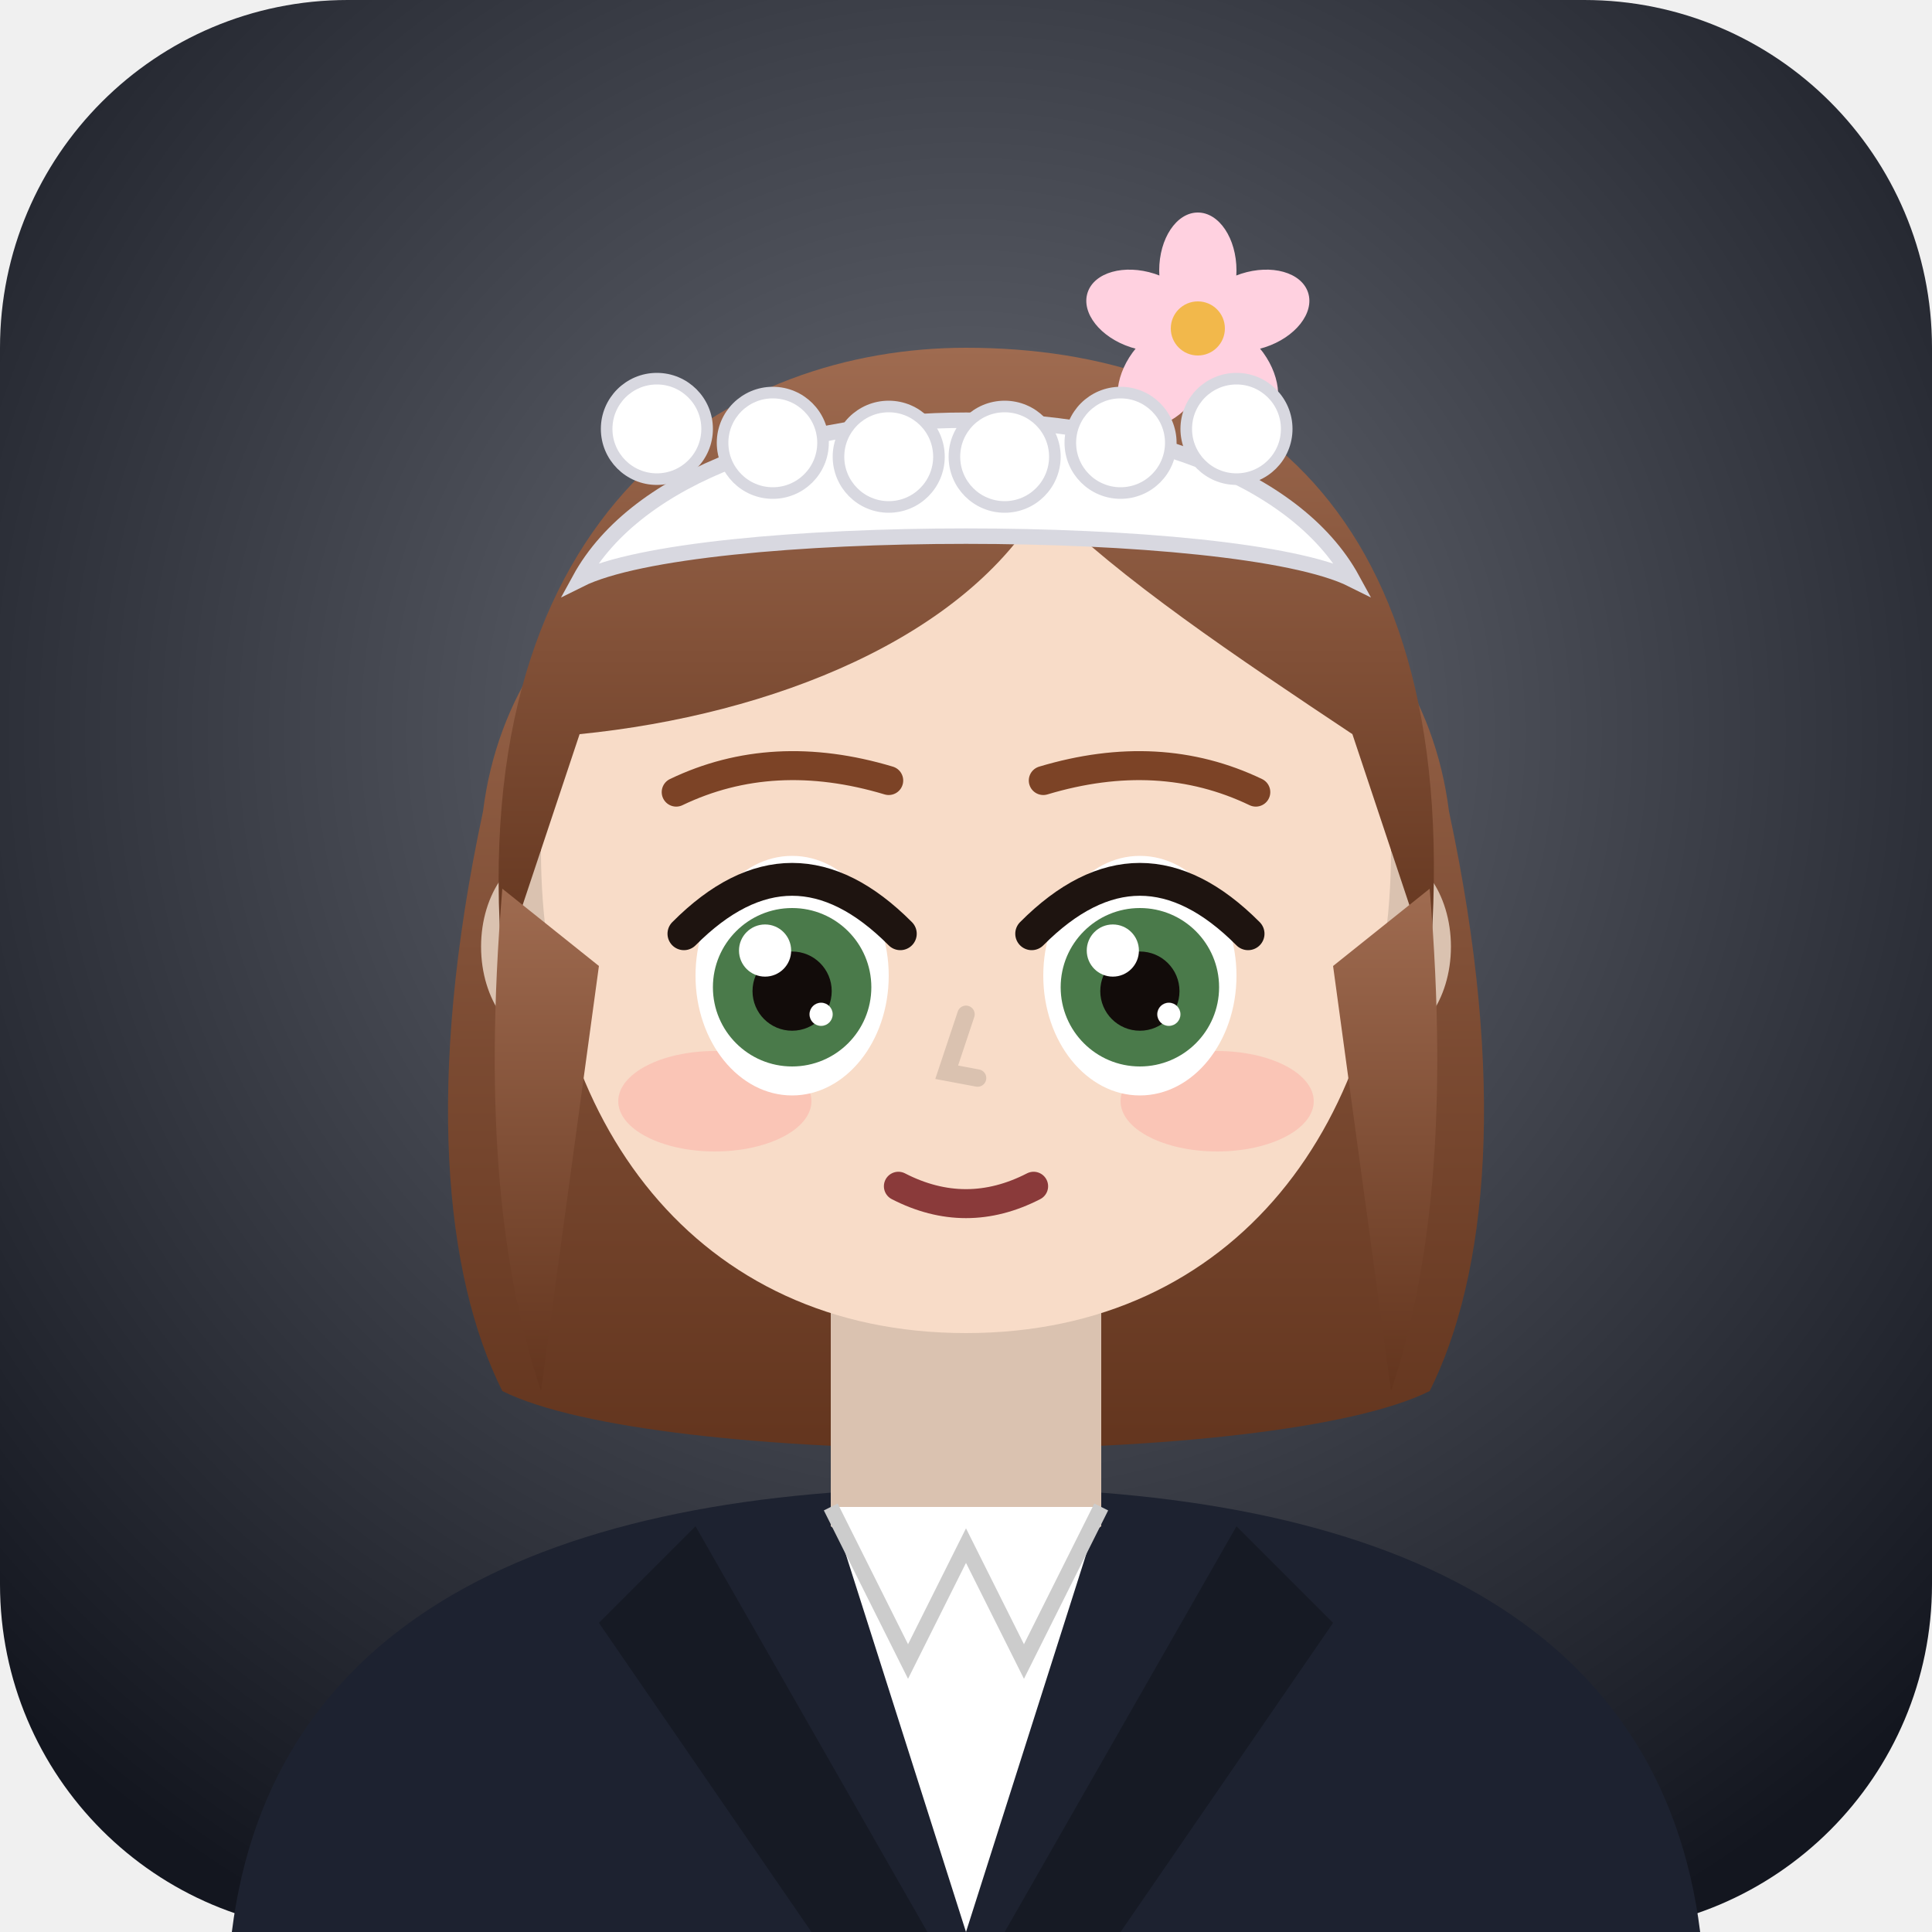
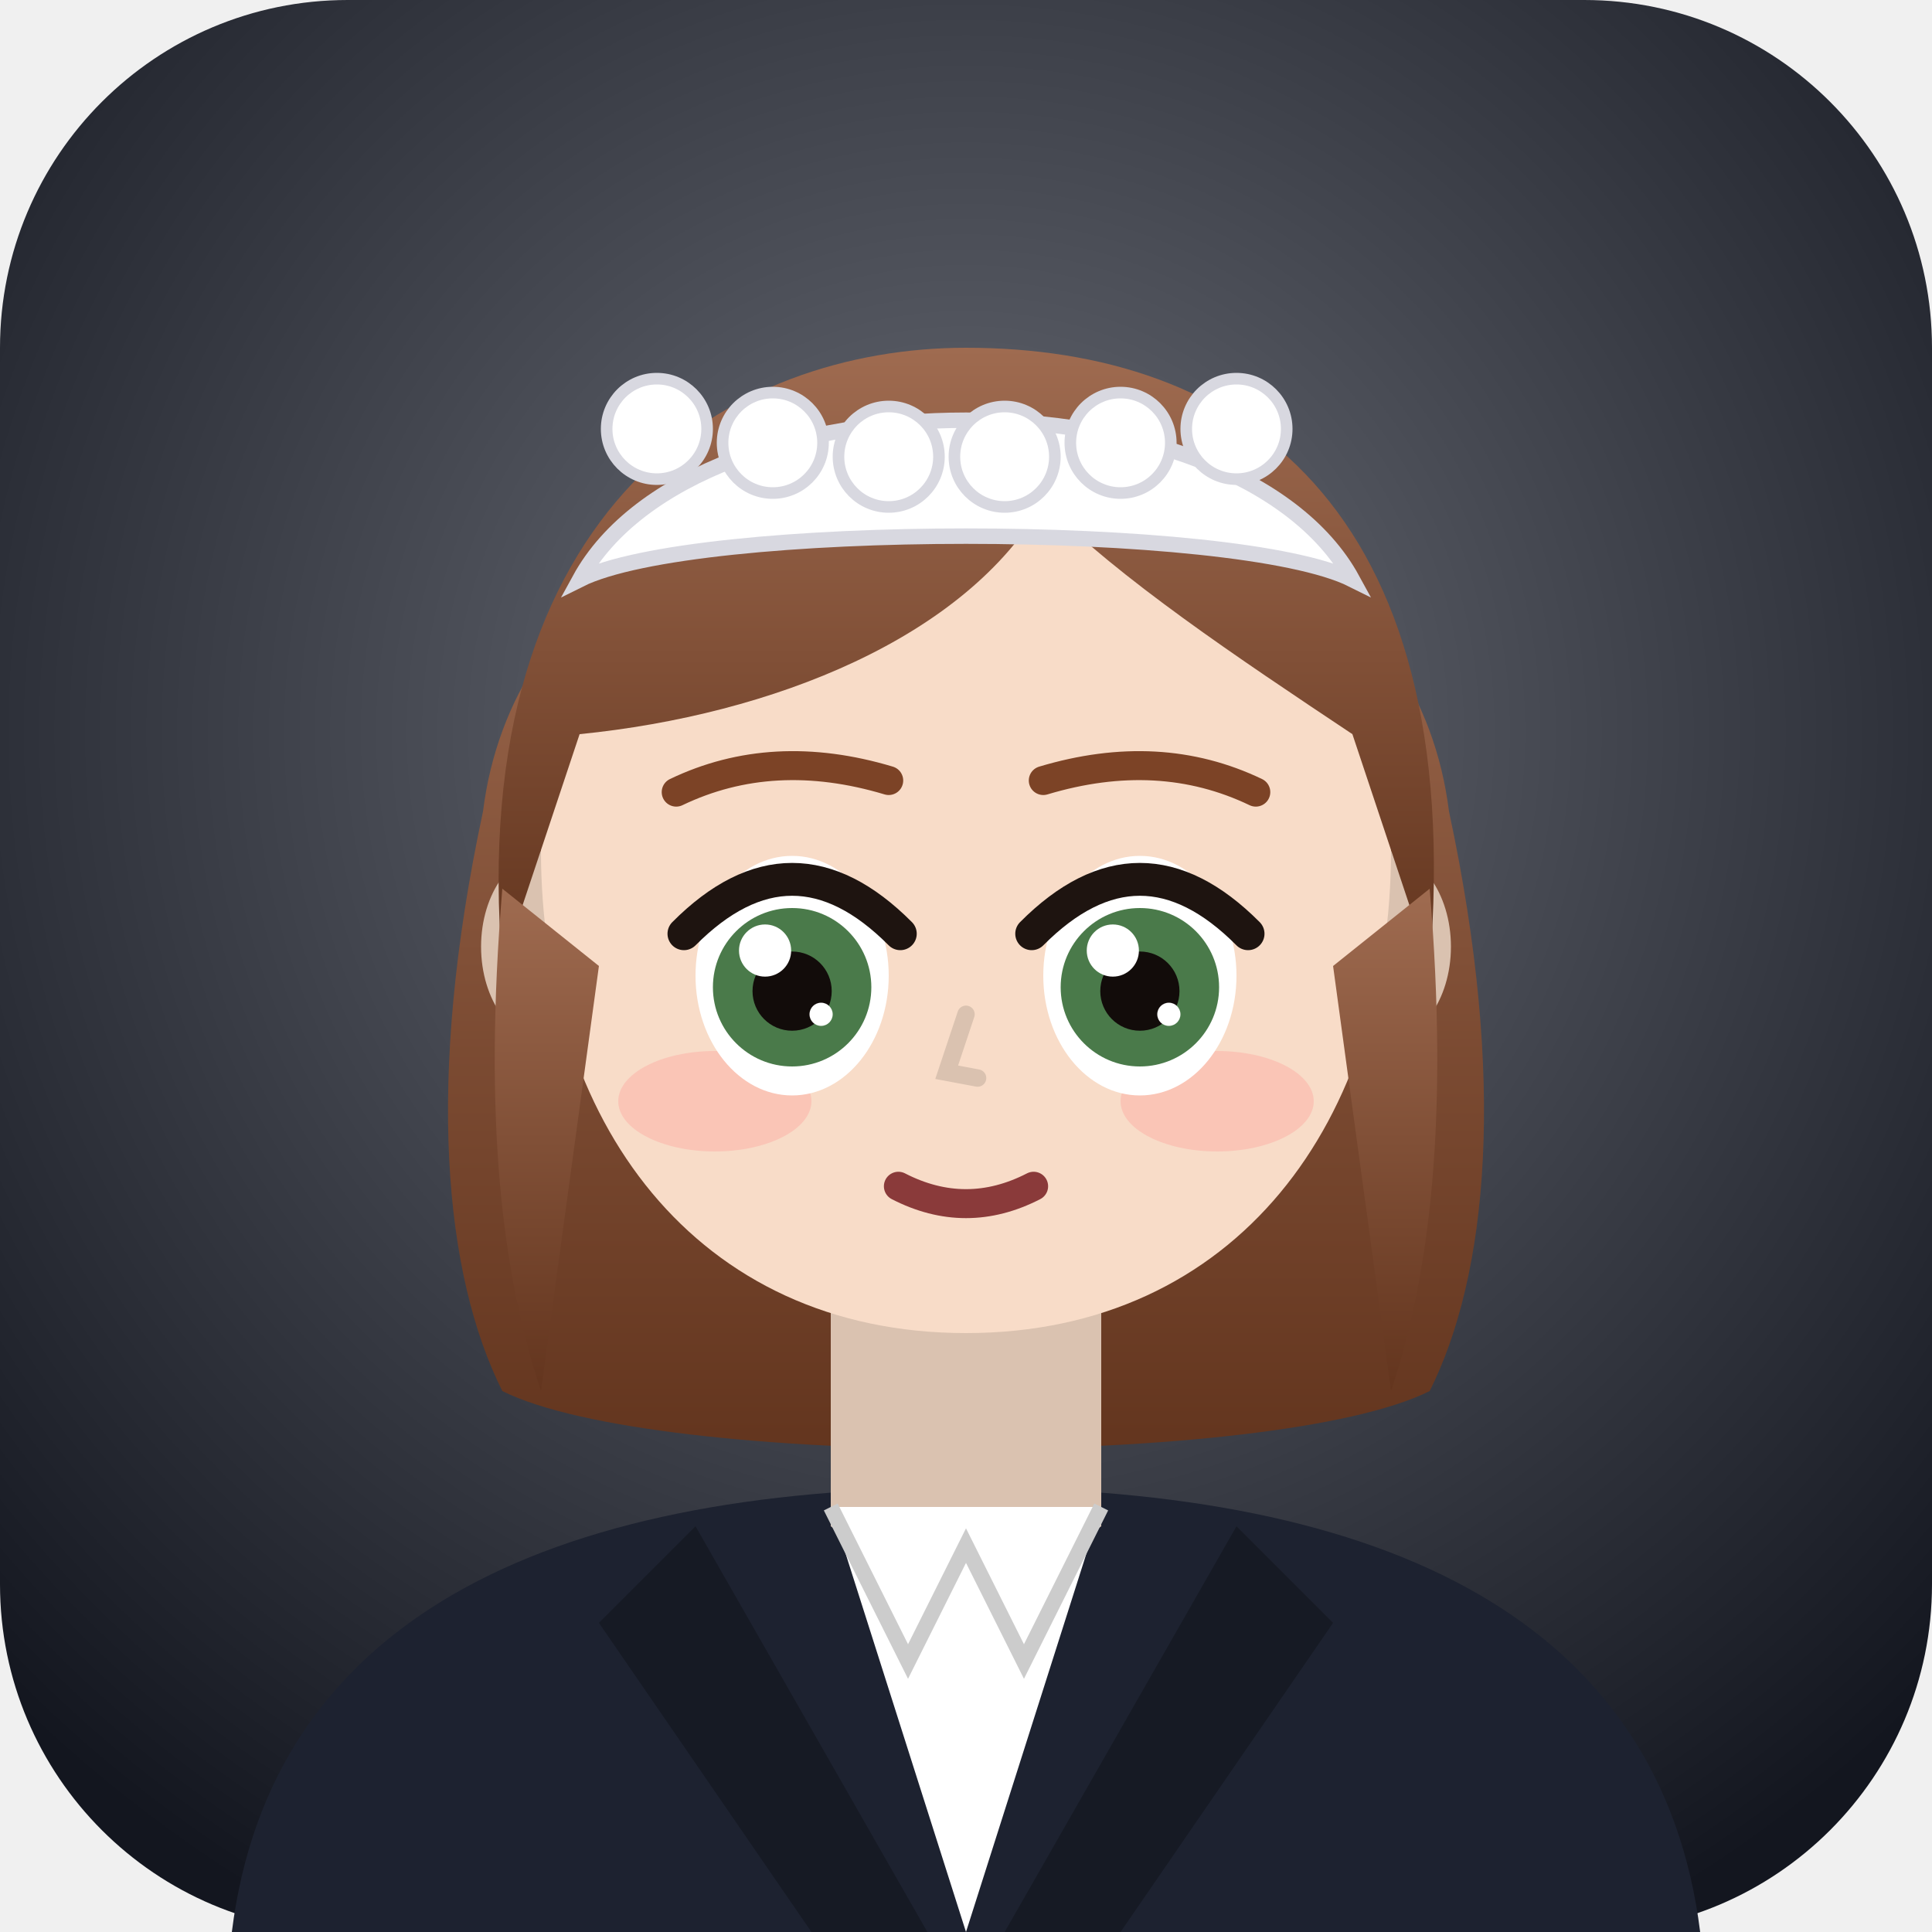
<svg xmlns="http://www.w3.org/2000/svg" class="oface" viewBox="0 0 100 100" width="256" height="256">
  <defs>
    <radialGradient id="fb" cx="50%" cy="38%" r="70%">
      <stop offset="0" stop-color="#6c6f78" />
      <stop offset="1" stop-color="#13161f" />
    </radialGradient>
    <linearGradient id="fh" x1="0" y1="0" x2="0" y2="1">
      <stop offset="0" stop-color="#9f6b50" />
      <stop offset="1" stop-color="#63351e" />
    </linearGradient>
  </defs>
  <rect width="100" height="100" rx="18" fill="url(#fb)" />
  <path d="M25 42 C22 56 23 66 26 72 C34 76 66 76 74 72 C77 66 78 56 75 42 C72 18 28 18 25 42 Z" fill="url(#fh)" />
  <path d="M12 100 C14 84 28 77 50 77 C72 77 86 84 88 100 Z" fill="#1d2230" />
  <path d="M43 62 L57 62 L57 79 C53 82 47 82 43 79 Z" fill="#dac2b0" />
  <path d="M43 78 L50 100 L57 78 Z" fill="#ffffff" />
  <path d="M43 78 L47 86 L50 80 L53 86 L57 78" fill="#ffffff" stroke="#cccccc" stroke-width=".8" />
  <path d="M36 79 L48 100 L42 100 L31 84 Z M64 79 L52 100 L58 100 L69 84 Z" fill="#161a24" />
  <ellipse cx="28.5" cy="49" rx="3.6" ry="5" fill="#dac2b0" />
  <ellipse cx="71.5" cy="49" rx="3.6" ry="5" fill="#dac2b0" />
  <path d="M28 44 C28 26 38 21 50 21 C62 21 72 26 72 44 C72 58 64 69 50 69 C36 69 28 58 28 44 Z" fill="#f8dcc8" />
  <ellipse cx="37" cy="57" rx="5" ry="2.6" fill="#ff8a8a" opacity="0.28" />
  <ellipse cx="63" cy="57" rx="5" ry="2.6" fill="#ff8a8a" opacity="0.28" />
  <ellipse cx="41" cy="50.5" rx="5" ry="6.2" fill="#fff" />
  <circle cx="41" cy="51.1" r="4.1" fill="#4a7a4a" />
  <circle cx="41" cy="51.3" r="2.05" fill="#120c0a" />
  <circle cx="39.6" cy="49.2" r="1.35" fill="#fff" />
  <circle cx="42.5" cy="52.5" r=".6" fill="#fff" />
  <path d="M35.4 48.33 Q41 42.7 46.6 48.33" stroke="#1e1410" stroke-width="1.7" fill="none" stroke-linecap="round" />
  <ellipse cx="59" cy="50.5" rx="5" ry="6.2" fill="#fff" />
  <circle cx="59" cy="51.1" r="4.1" fill="#4a7a4a" />
  <circle cx="59" cy="51.3" r="2.05" fill="#120c0a" />
  <circle cx="57.6" cy="49.2" r="1.35" fill="#fff" />
  <circle cx="60.5" cy="52.5" r=".6" fill="#fff" />
  <path d="M53.4 48.33 Q59 42.7 64.6 48.33" stroke="#1e1410" stroke-width="1.7" fill="none" stroke-linecap="round" />
  <path d="M35 41 Q40 38.6 46 40.4" stroke="#7c4326" stroke-width="1.5" fill="none" stroke-linecap="round" />
  <path d="M54 40.4 Q60 38.6 65 41" stroke="#7c4326" stroke-width="1.5" fill="none" stroke-linecap="round" />
  <path d="M50 52.5 l-1 3 l1.6 .3" stroke="#dac2b0" stroke-width=".9" fill="none" stroke-linecap="round" />
  <path d="M46.5 61.4 Q50 63.2 53.5 61.4" stroke="#8a3a3a" stroke-width="1.5" fill="none" stroke-linecap="round" />
  <path d="M26 50 C24 26 38 18 50 18 C64 18 76 26 74 50 L70 38 C64 34 58 30 54 26 C50 33 40 37 30 38 Z" fill="url(#fh)" />
  <path d="M26 46 C25 58 26 66 28 72 L31 50 Z M74 46 C75 58 74 66 72 72 L69 50 Z" fill="url(#fh)" />
-   <g transform="translate(62 17)">
-     <ellipse cx="0" cy="-3" rx="2" ry="3" fill="#ffd1e0" transform="rotate(0)" />
-     <ellipse cx="0" cy="-3" rx="2" ry="3" fill="#ffd1e0" transform="rotate(72)" />
-     <ellipse cx="0" cy="-3" rx="2" ry="3" fill="#ffd1e0" transform="rotate(144)" />
-     <ellipse cx="0" cy="-3" rx="2" ry="3" fill="#ffd1e0" transform="rotate(216)" />
-     <ellipse cx="0" cy="-3" rx="2" ry="3" fill="#ffd1e0" transform="rotate(288)" />
-     <circle r="1.4" fill="#f2b84b" />
-   </g>
  <path d="M30 30 C36 19 64 19 70 30 C64 27 36 27 30 30 Z" fill="#ffffff" stroke="#d8d8e0" stroke-width=".8" />
  <circle cx="34" cy="22.2" r="2.6" fill="#ffffff" stroke="#d8d8e0" stroke-width=".6" />
  <circle cx="40" cy="22.92" r="2.6" fill="#ffffff" stroke="#d8d8e0" stroke-width=".6" />
  <circle cx="46" cy="23.64" r="2.6" fill="#ffffff" stroke="#d8d8e0" stroke-width=".6" />
  <circle cx="52" cy="23.64" r="2.6" fill="#ffffff" stroke="#d8d8e0" stroke-width=".6" />
  <circle cx="58" cy="22.92" r="2.6" fill="#ffffff" stroke="#d8d8e0" stroke-width=".6" />
  <circle cx="64" cy="22.2" r="2.6" fill="#ffffff" stroke="#d8d8e0" stroke-width=".6" />
</svg>
